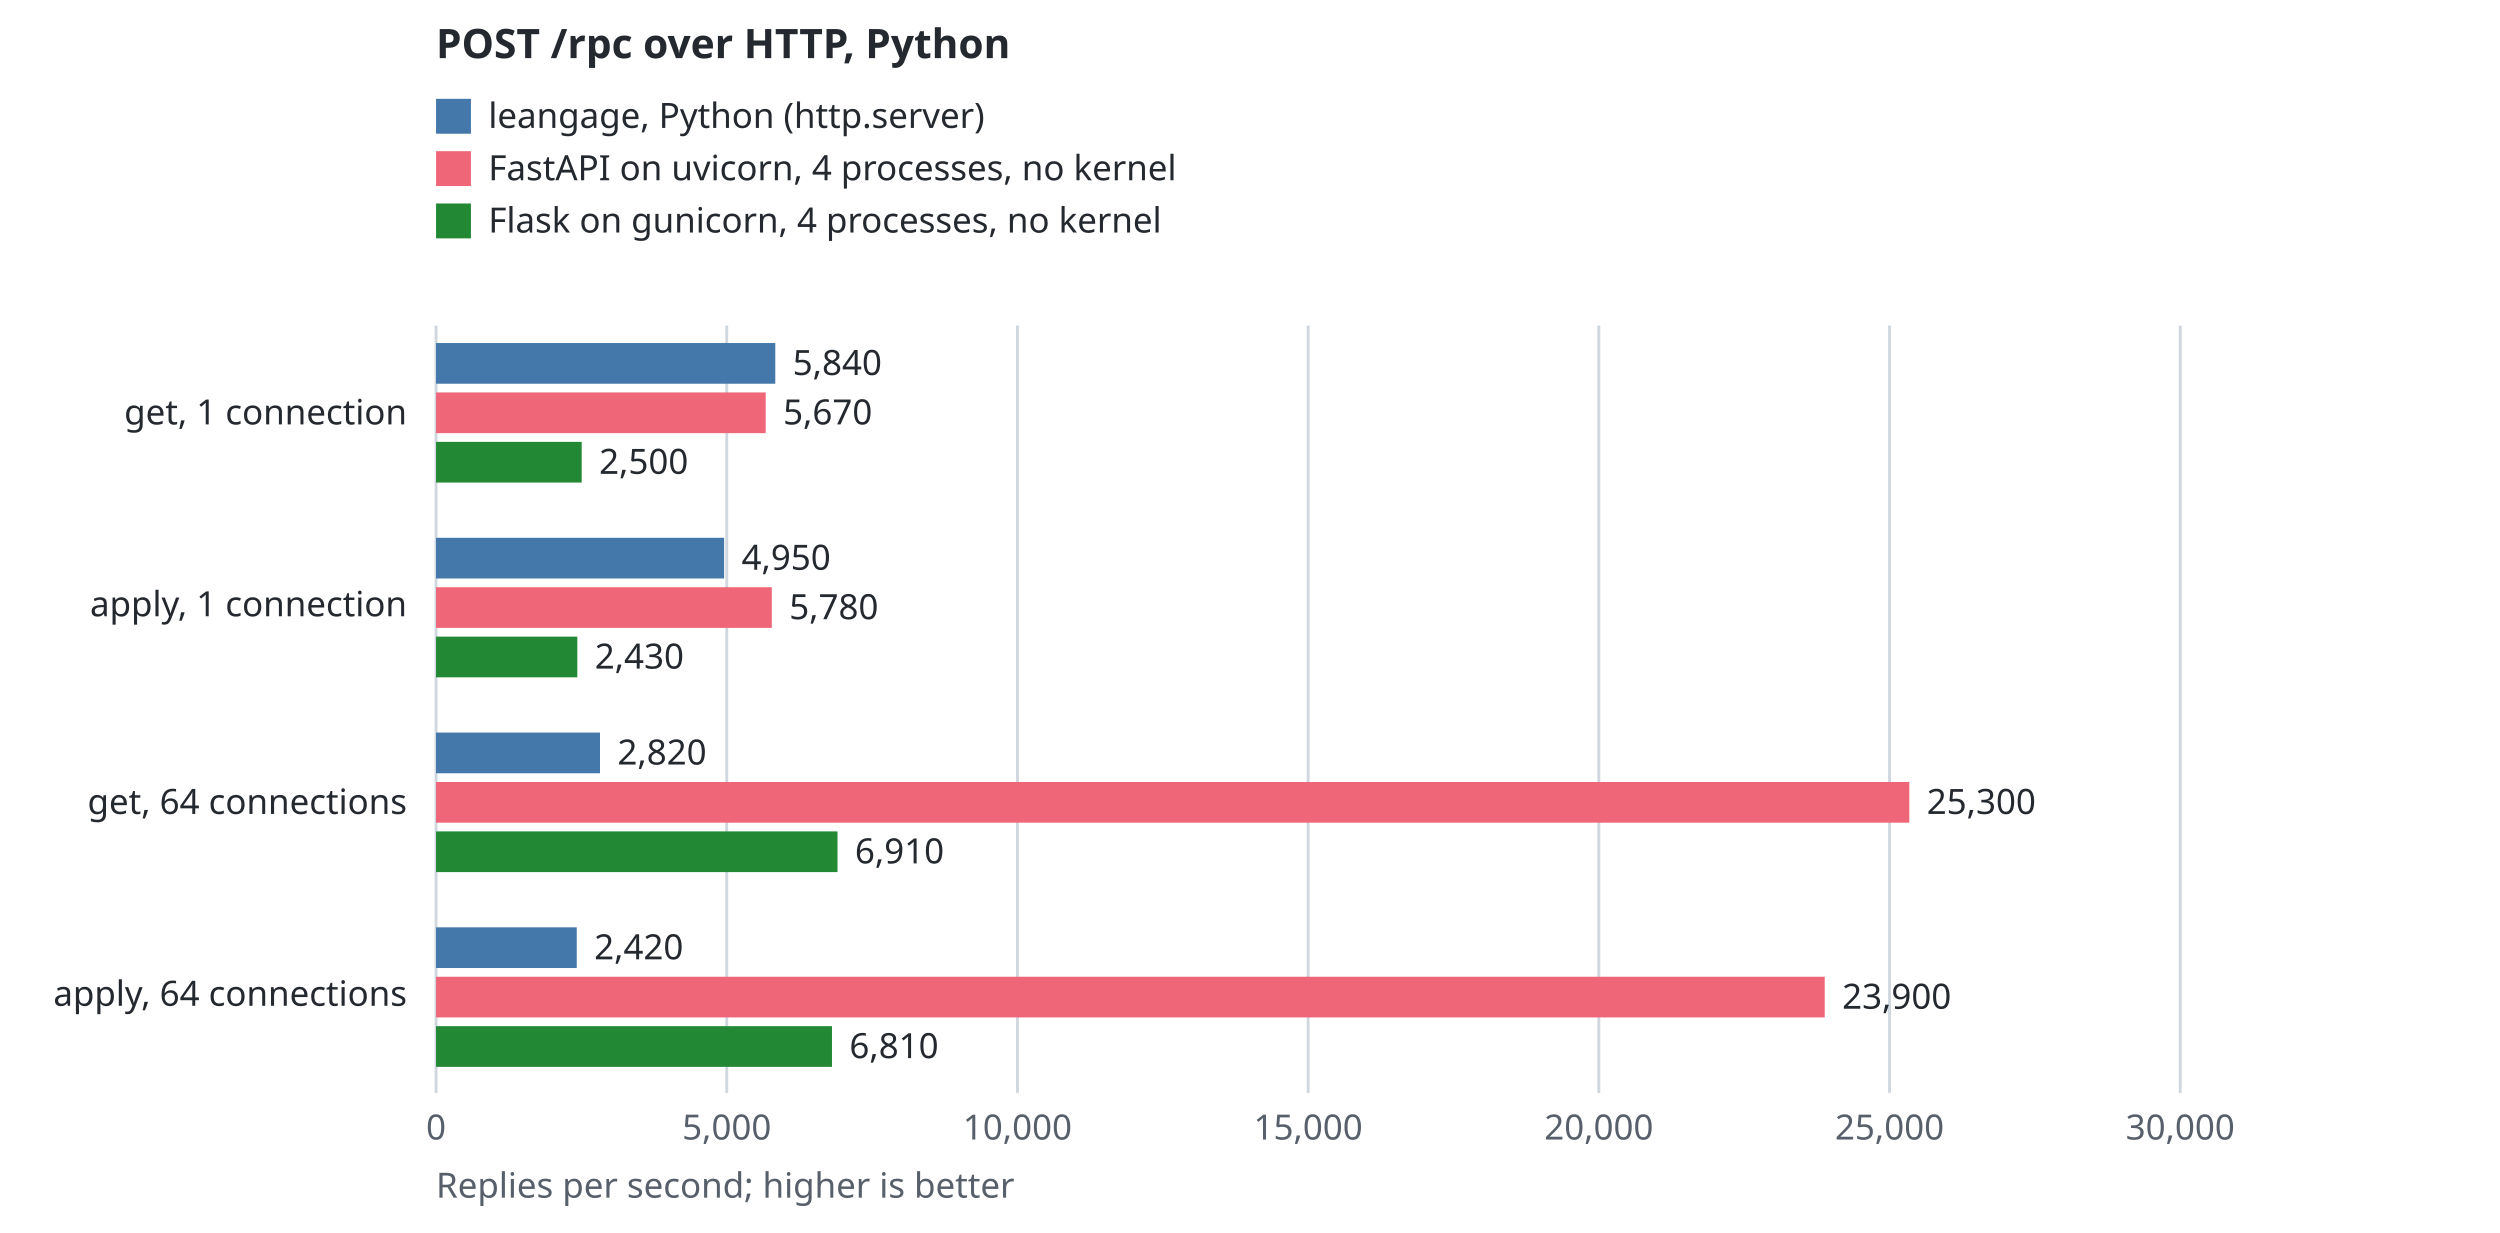
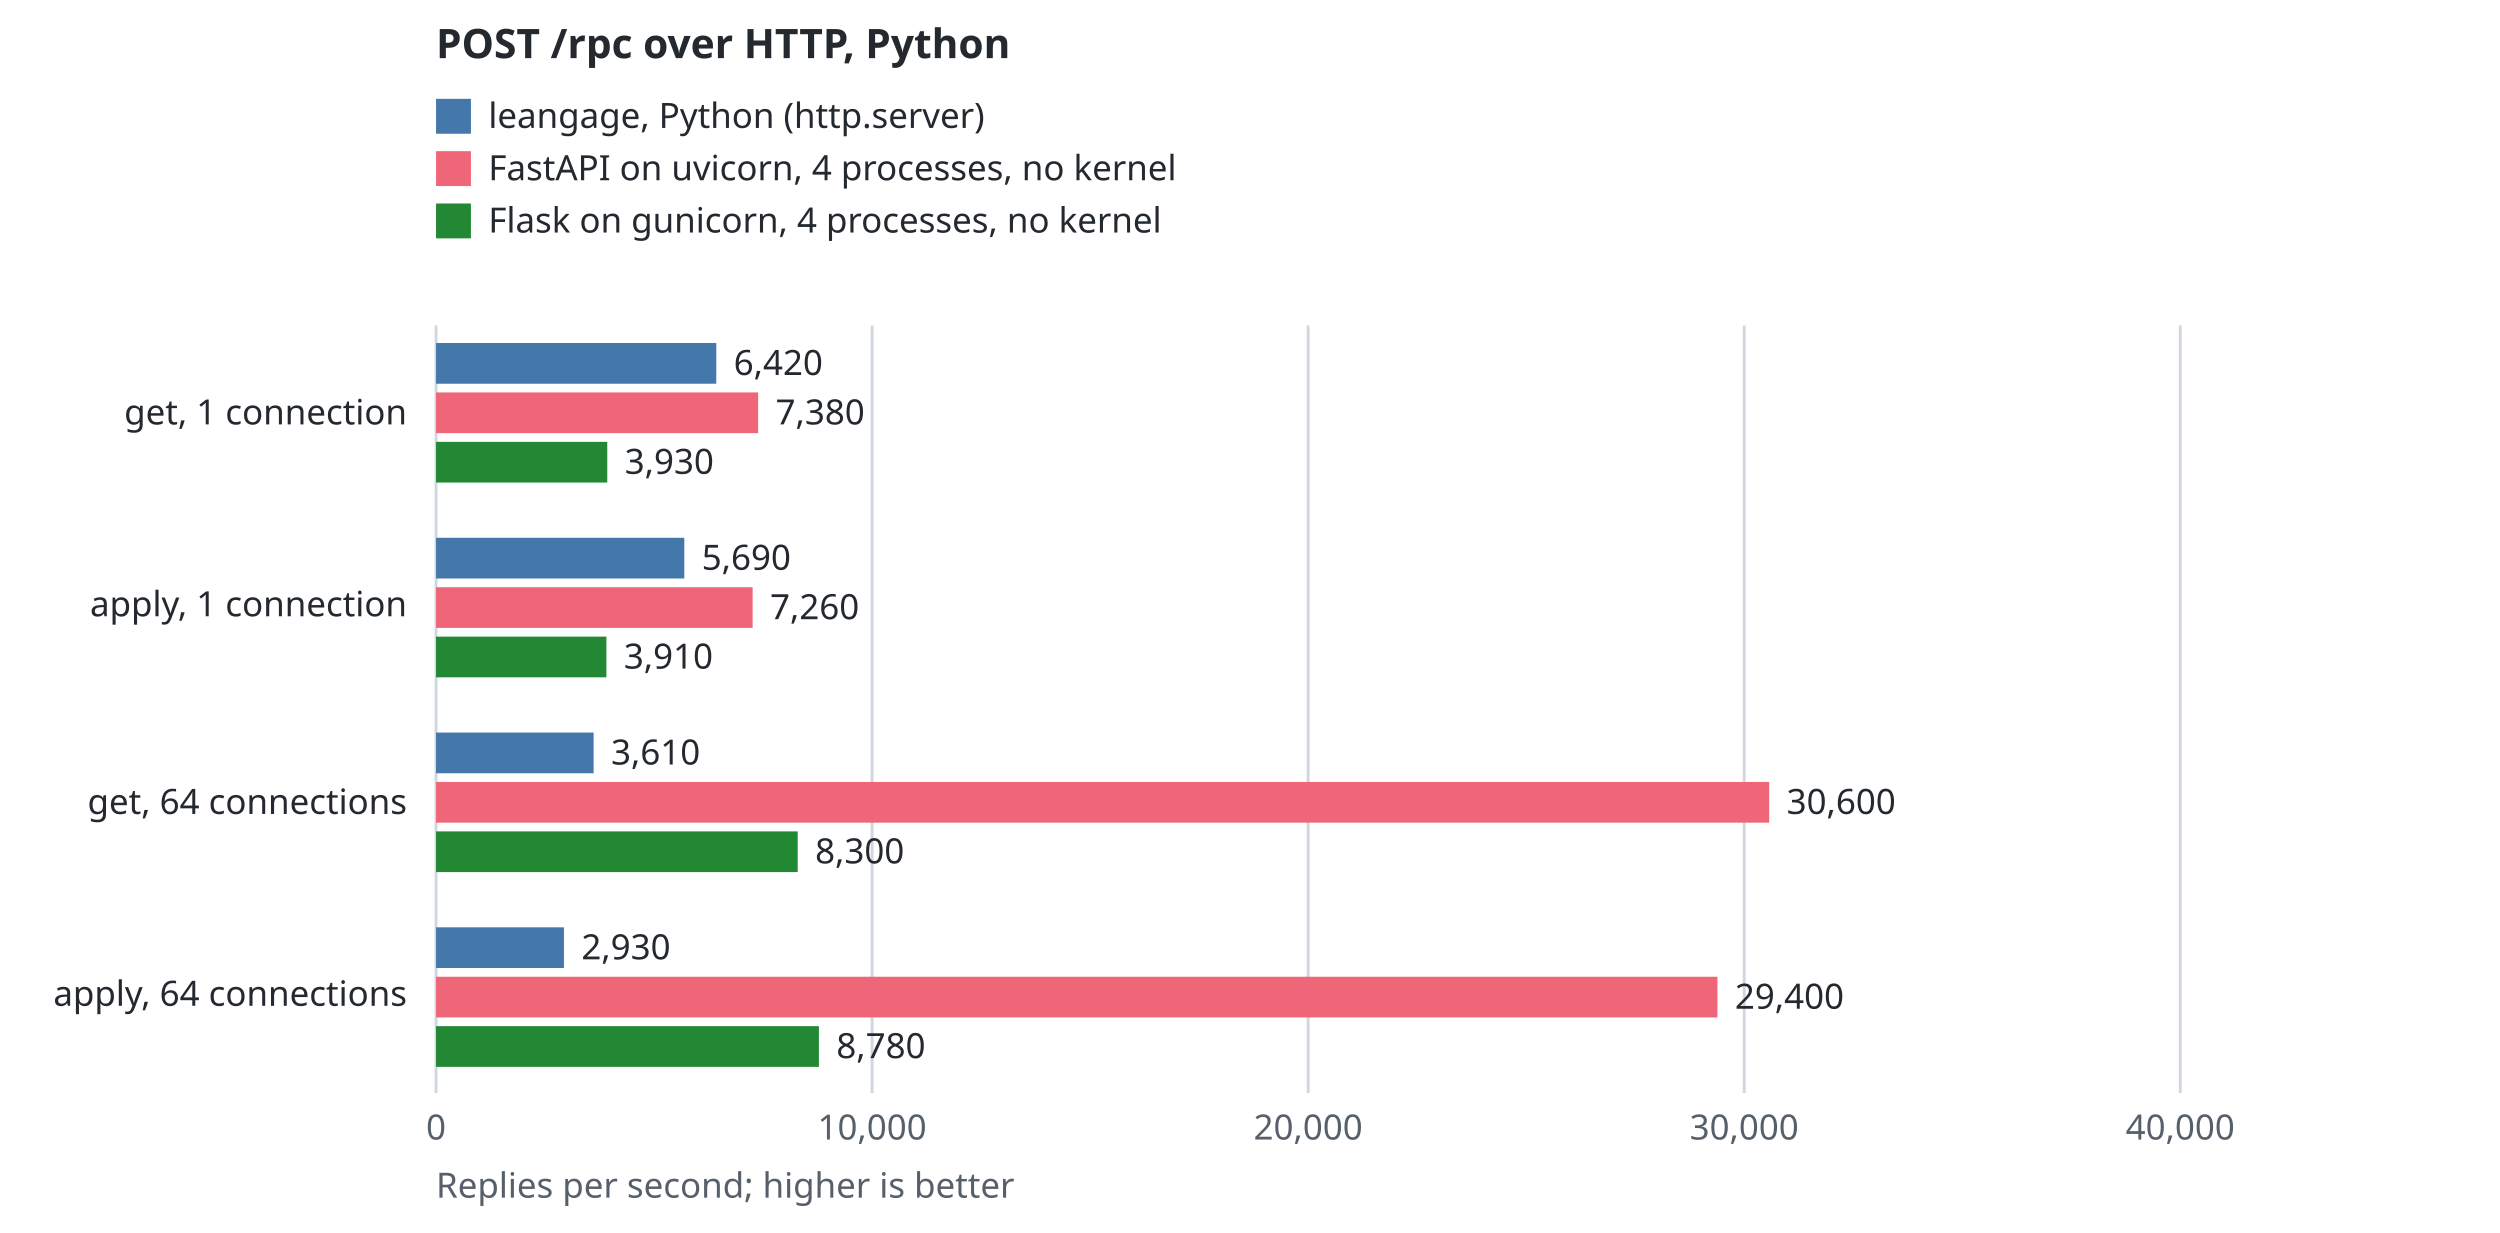
<svg xmlns="http://www.w3.org/2000/svg" viewBox="0 0 860 424" width="860" height="424" role="img">
  <style>text{font-family:system-ui,sans-serif;font-size:12px;fill:#24292f}.title{font-size:14px;font-weight:600}.grid{stroke:#d0d7de}.axis{fill:#57606a}@media(prefers-color-scheme:dark){text{fill:#e6edf3}.grid{stroke:#30363d}.axis{fill:#8b949e}}</style>
  <text class="title" x="150" y="20">POST /rpc over HTTP, Python</text>
  <rect x="150" y="34" width="12" height="12" fill="#4477aa" />
  <text x="168" y="44">leangage, Python (http.server)</text>
  <rect x="150" y="52" width="12" height="12" fill="#ee6677" />
  <text x="168" y="62">FastAPI on uvicorn, 4 processes, no kernel</text>
  <rect x="150" y="70" width="12" height="12" fill="#228833" />
  <text x="168" y="80">Flask on gunicorn, 4 processes, no kernel</text>
  <line class="grid" x1="150.0" y1="112" x2="150.0" y2="376" />
  <text class="axis" x="150.0" y="392" text-anchor="middle">0</text>
-   <line class="grid" x1="250.0" y1="112" x2="250.0" y2="376" />
-   <text class="axis" x="250.0" y="392" text-anchor="middle">5,000</text>
-   <line class="grid" x1="350.0" y1="112" x2="350.0" y2="376" />
-   <text class="axis" x="350.0" y="392" text-anchor="middle">10,000</text>
+   <line class="grid" x1="300.0" y1="112" x2="300.0" y2="376" />
+   <text class="axis" x="300.0" y="392" text-anchor="middle">10,000</text>
  <line class="grid" x1="450.0" y1="112" x2="450.0" y2="376" />
-   <text class="axis" x="450.0" y="392" text-anchor="middle">15,000</text>
-   <line class="grid" x1="550.0" y1="112" x2="550.0" y2="376" />
-   <text class="axis" x="550.0" y="392" text-anchor="middle">20,000</text>
-   <line class="grid" x1="650.0" y1="112" x2="650.0" y2="376" />
-   <text class="axis" x="650.0" y="392" text-anchor="middle">25,000</text>
+   <text class="axis" x="450.0" y="392" text-anchor="middle">20,000</text>
+   <line class="grid" x1="600.0" y1="112" x2="600.0" y2="376" />
+   <text class="axis" x="600.0" y="392" text-anchor="middle">30,000</text>
  <line class="grid" x1="750.0" y1="112" x2="750.0" y2="376" />
-   <text class="axis" x="750.0" y="392" text-anchor="middle">30,000</text>
+   <text class="axis" x="750.0" y="392" text-anchor="middle">40,000</text>
  <text class="axis" x="150" y="412">Replies per second; higher is better</text>
-   <rect x="150" y="118" width="116.7" height="14" fill="#4477aa" />
-   <text x="272.7" y="129">5,840</text>
-   <rect x="150" y="135" width="113.4" height="14" fill="#ee6677" />
-   <text x="269.4" y="146">5,670</text>
-   <rect x="150" y="152" width="50.1" height="14" fill="#228833" />
-   <text x="206.1" y="163">2,500</text>
+   <rect x="150" y="118" width="96.4" height="14" fill="#4477aa" />
+   <text x="252.4" y="129">6,420</text>
+   <rect x="150" y="135" width="110.8" height="14" fill="#ee6677" />
+   <text x="266.8" y="146">7,380</text>
+   <rect x="150" y="152" width="58.9" height="14" fill="#228833" />
+   <text x="214.9" y="163">3,930</text>
  <text x="140" y="146" text-anchor="end">get, 1 connection</text>
-   <rect x="150" y="185" width="99.1" height="14" fill="#4477aa" />
-   <text x="255.1" y="196">4,950</text>
-   <rect x="150" y="202" width="115.5" height="14" fill="#ee6677" />
-   <text x="271.5" y="213">5,780</text>
-   <rect x="150" y="219" width="48.6" height="14" fill="#228833" />
-   <text x="204.6" y="230">2,430</text>
+   <rect x="150" y="185" width="85.4" height="14" fill="#4477aa" />
+   <text x="241.4" y="196">5,690</text>
+   <rect x="150" y="202" width="108.9" height="14" fill="#ee6677" />
+   <text x="264.9" y="213">7,260</text>
+   <rect x="150" y="219" width="58.6" height="14" fill="#228833" />
+   <text x="214.6" y="230">3,910</text>
  <text x="140" y="212" text-anchor="end">apply, 1 connection</text>
-   <rect x="150" y="252" width="56.4" height="14" fill="#4477aa" />
-   <text x="212.4" y="263">2,820</text>
-   <rect x="150" y="269" width="506.8" height="14" fill="#ee6677" />
-   <text x="662.8" y="280">25,300</text>
-   <rect x="150" y="286" width="138.1" height="14" fill="#228833" />
-   <text x="294.1" y="297">6,910</text>
+   <rect x="150" y="252" width="54.2" height="14" fill="#4477aa" />
+   <text x="210.2" y="263">3,610</text>
+   <rect x="150" y="269" width="458.6" height="14" fill="#ee6677" />
+   <text x="614.6" y="280">30,600</text>
+   <rect x="150" y="286" width="124.4" height="14" fill="#228833" />
+   <text x="280.4" y="297">8,300</text>
  <text x="140" y="280" text-anchor="end">get, 64 connections</text>
-   <rect x="150" y="319" width="48.4" height="14" fill="#4477aa" />
-   <text x="204.4" y="330">2,420</text>
-   <rect x="150" y="336" width="477.7" height="14" fill="#ee6677" />
-   <text x="633.7" y="347">23,900</text>
-   <rect x="150" y="353" width="136.2" height="14" fill="#228833" />
-   <text x="292.2" y="364">6,810</text>
+   <rect x="150" y="319" width="44.0" height="14" fill="#4477aa" />
+   <text x="200.0" y="330">2,930</text>
+   <rect x="150" y="336" width="440.8" height="14" fill="#ee6677" />
+   <text x="596.8" y="347">29,400</text>
+   <rect x="150" y="353" width="131.7" height="14" fill="#228833" />
+   <text x="287.7" y="364">8,780</text>
  <text x="140" y="346" text-anchor="end">apply, 64 connections</text>
</svg>
